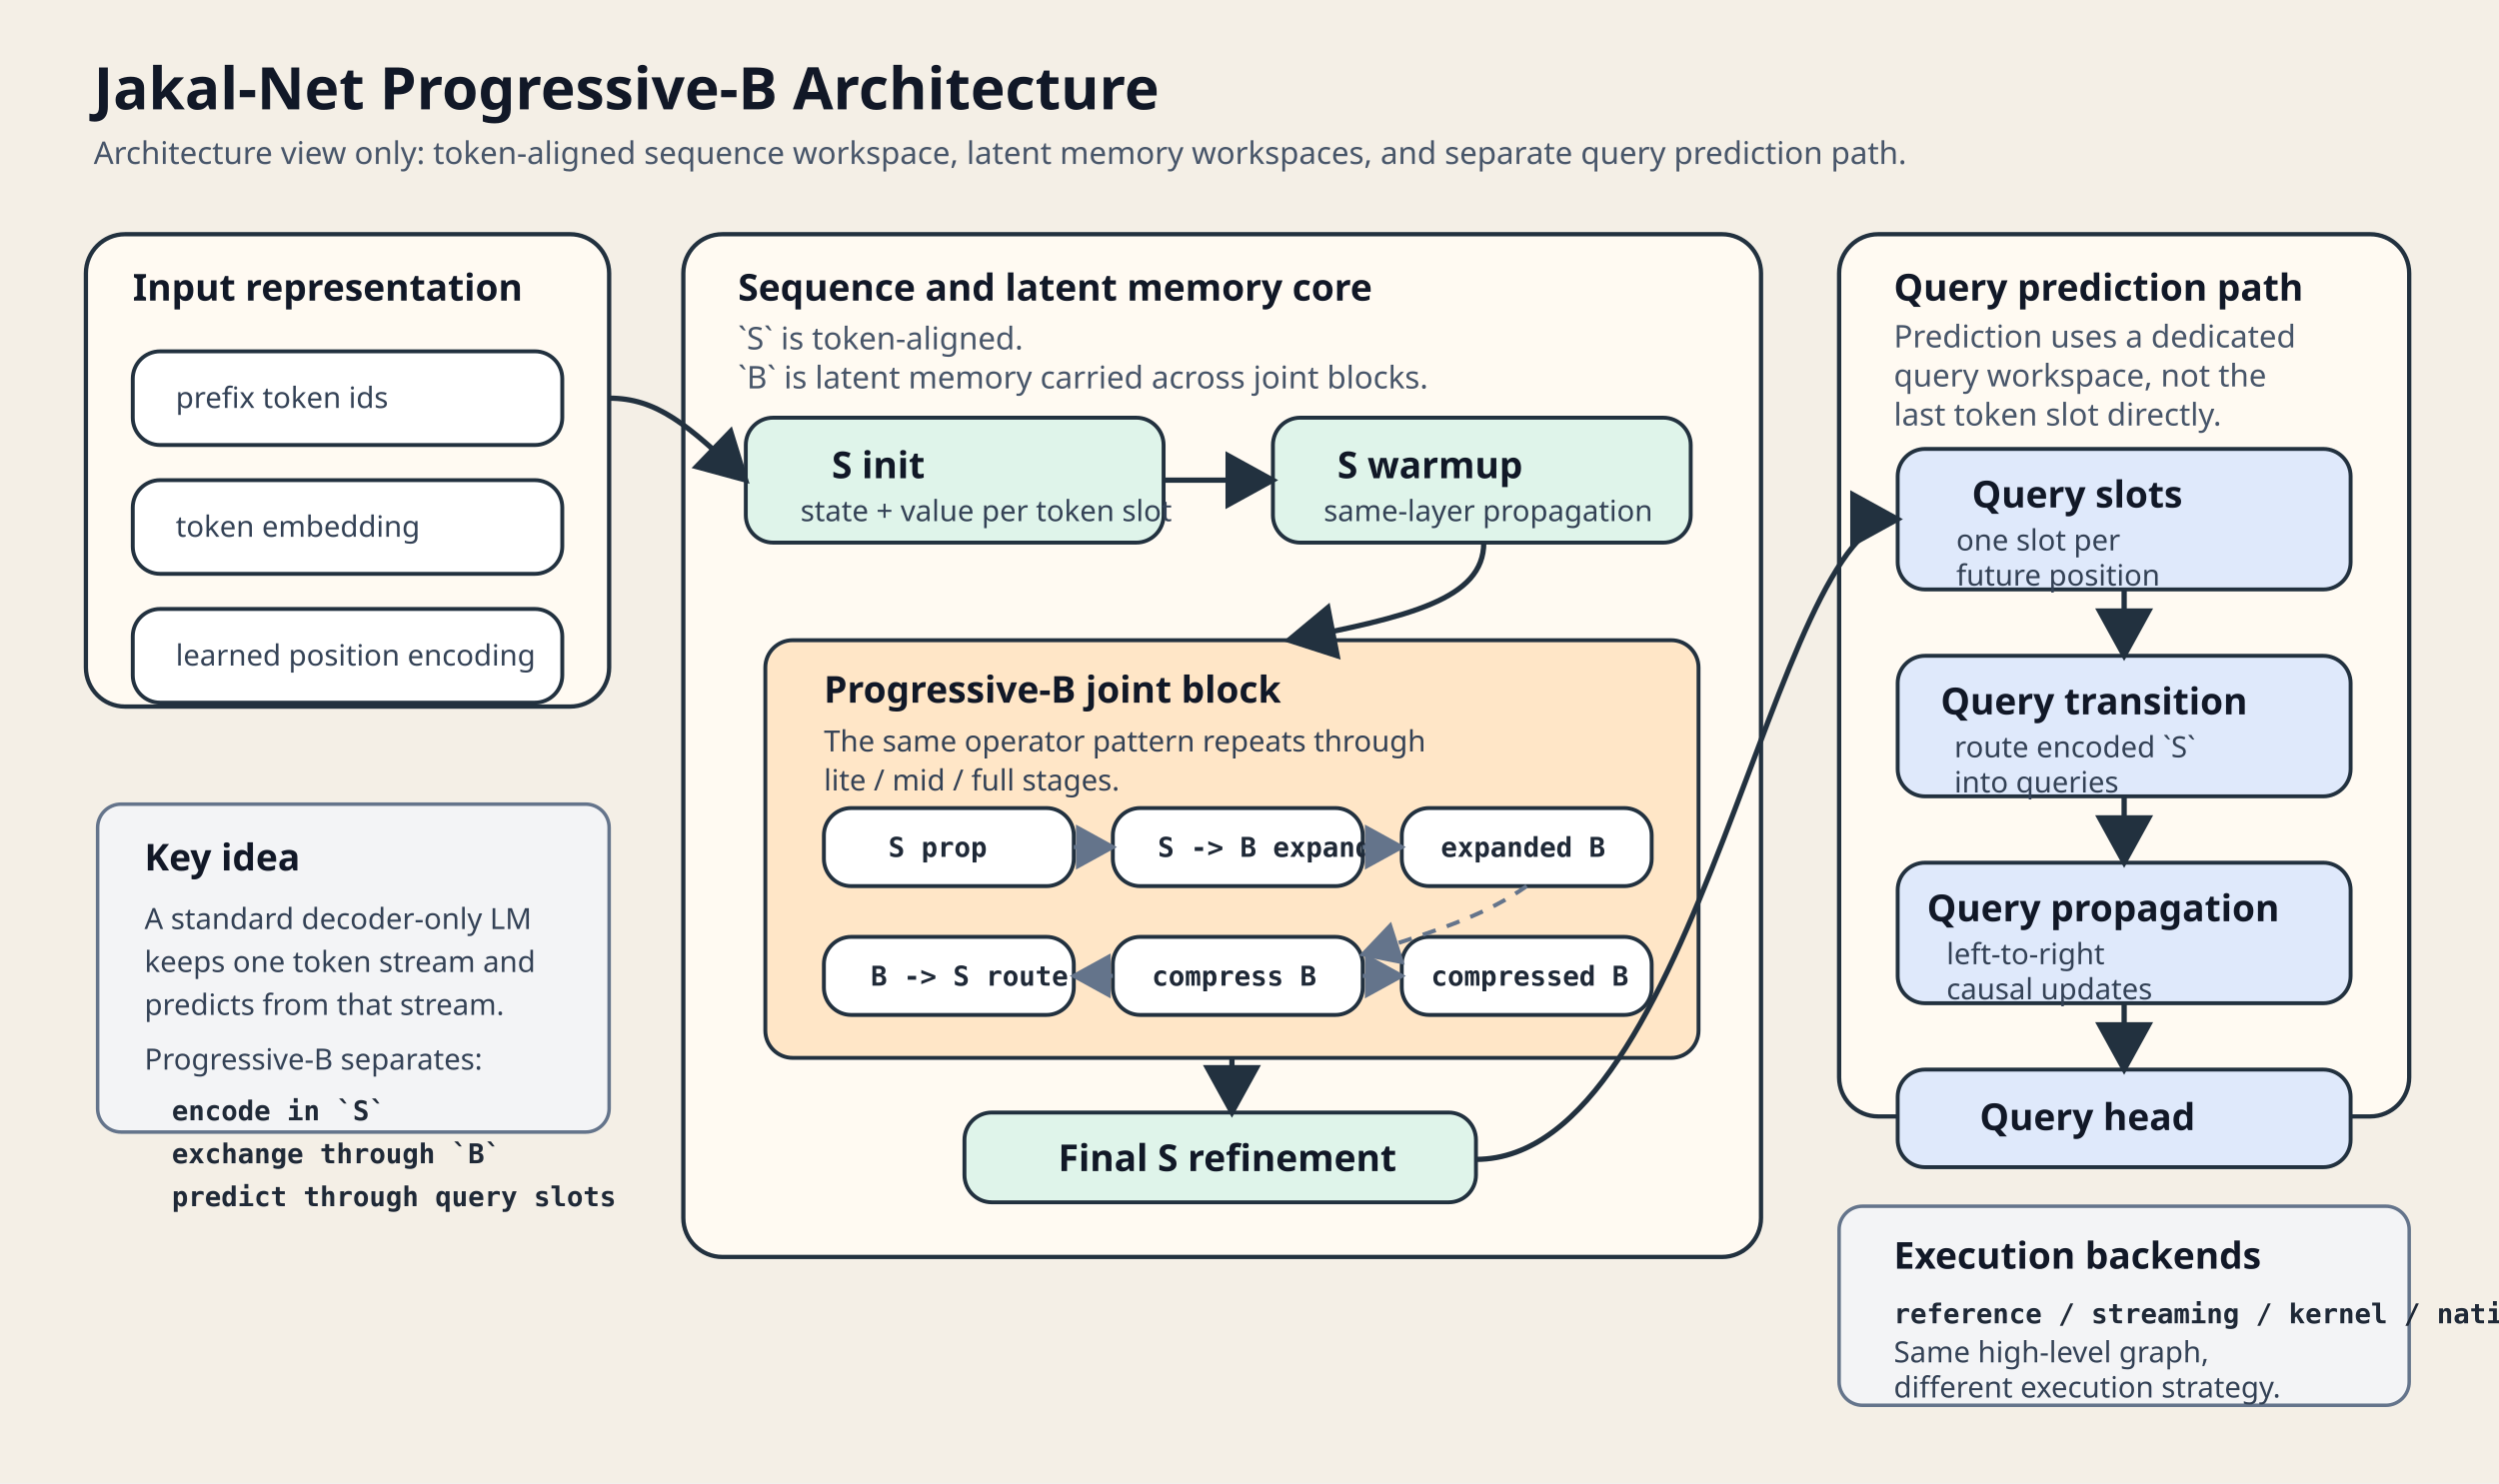
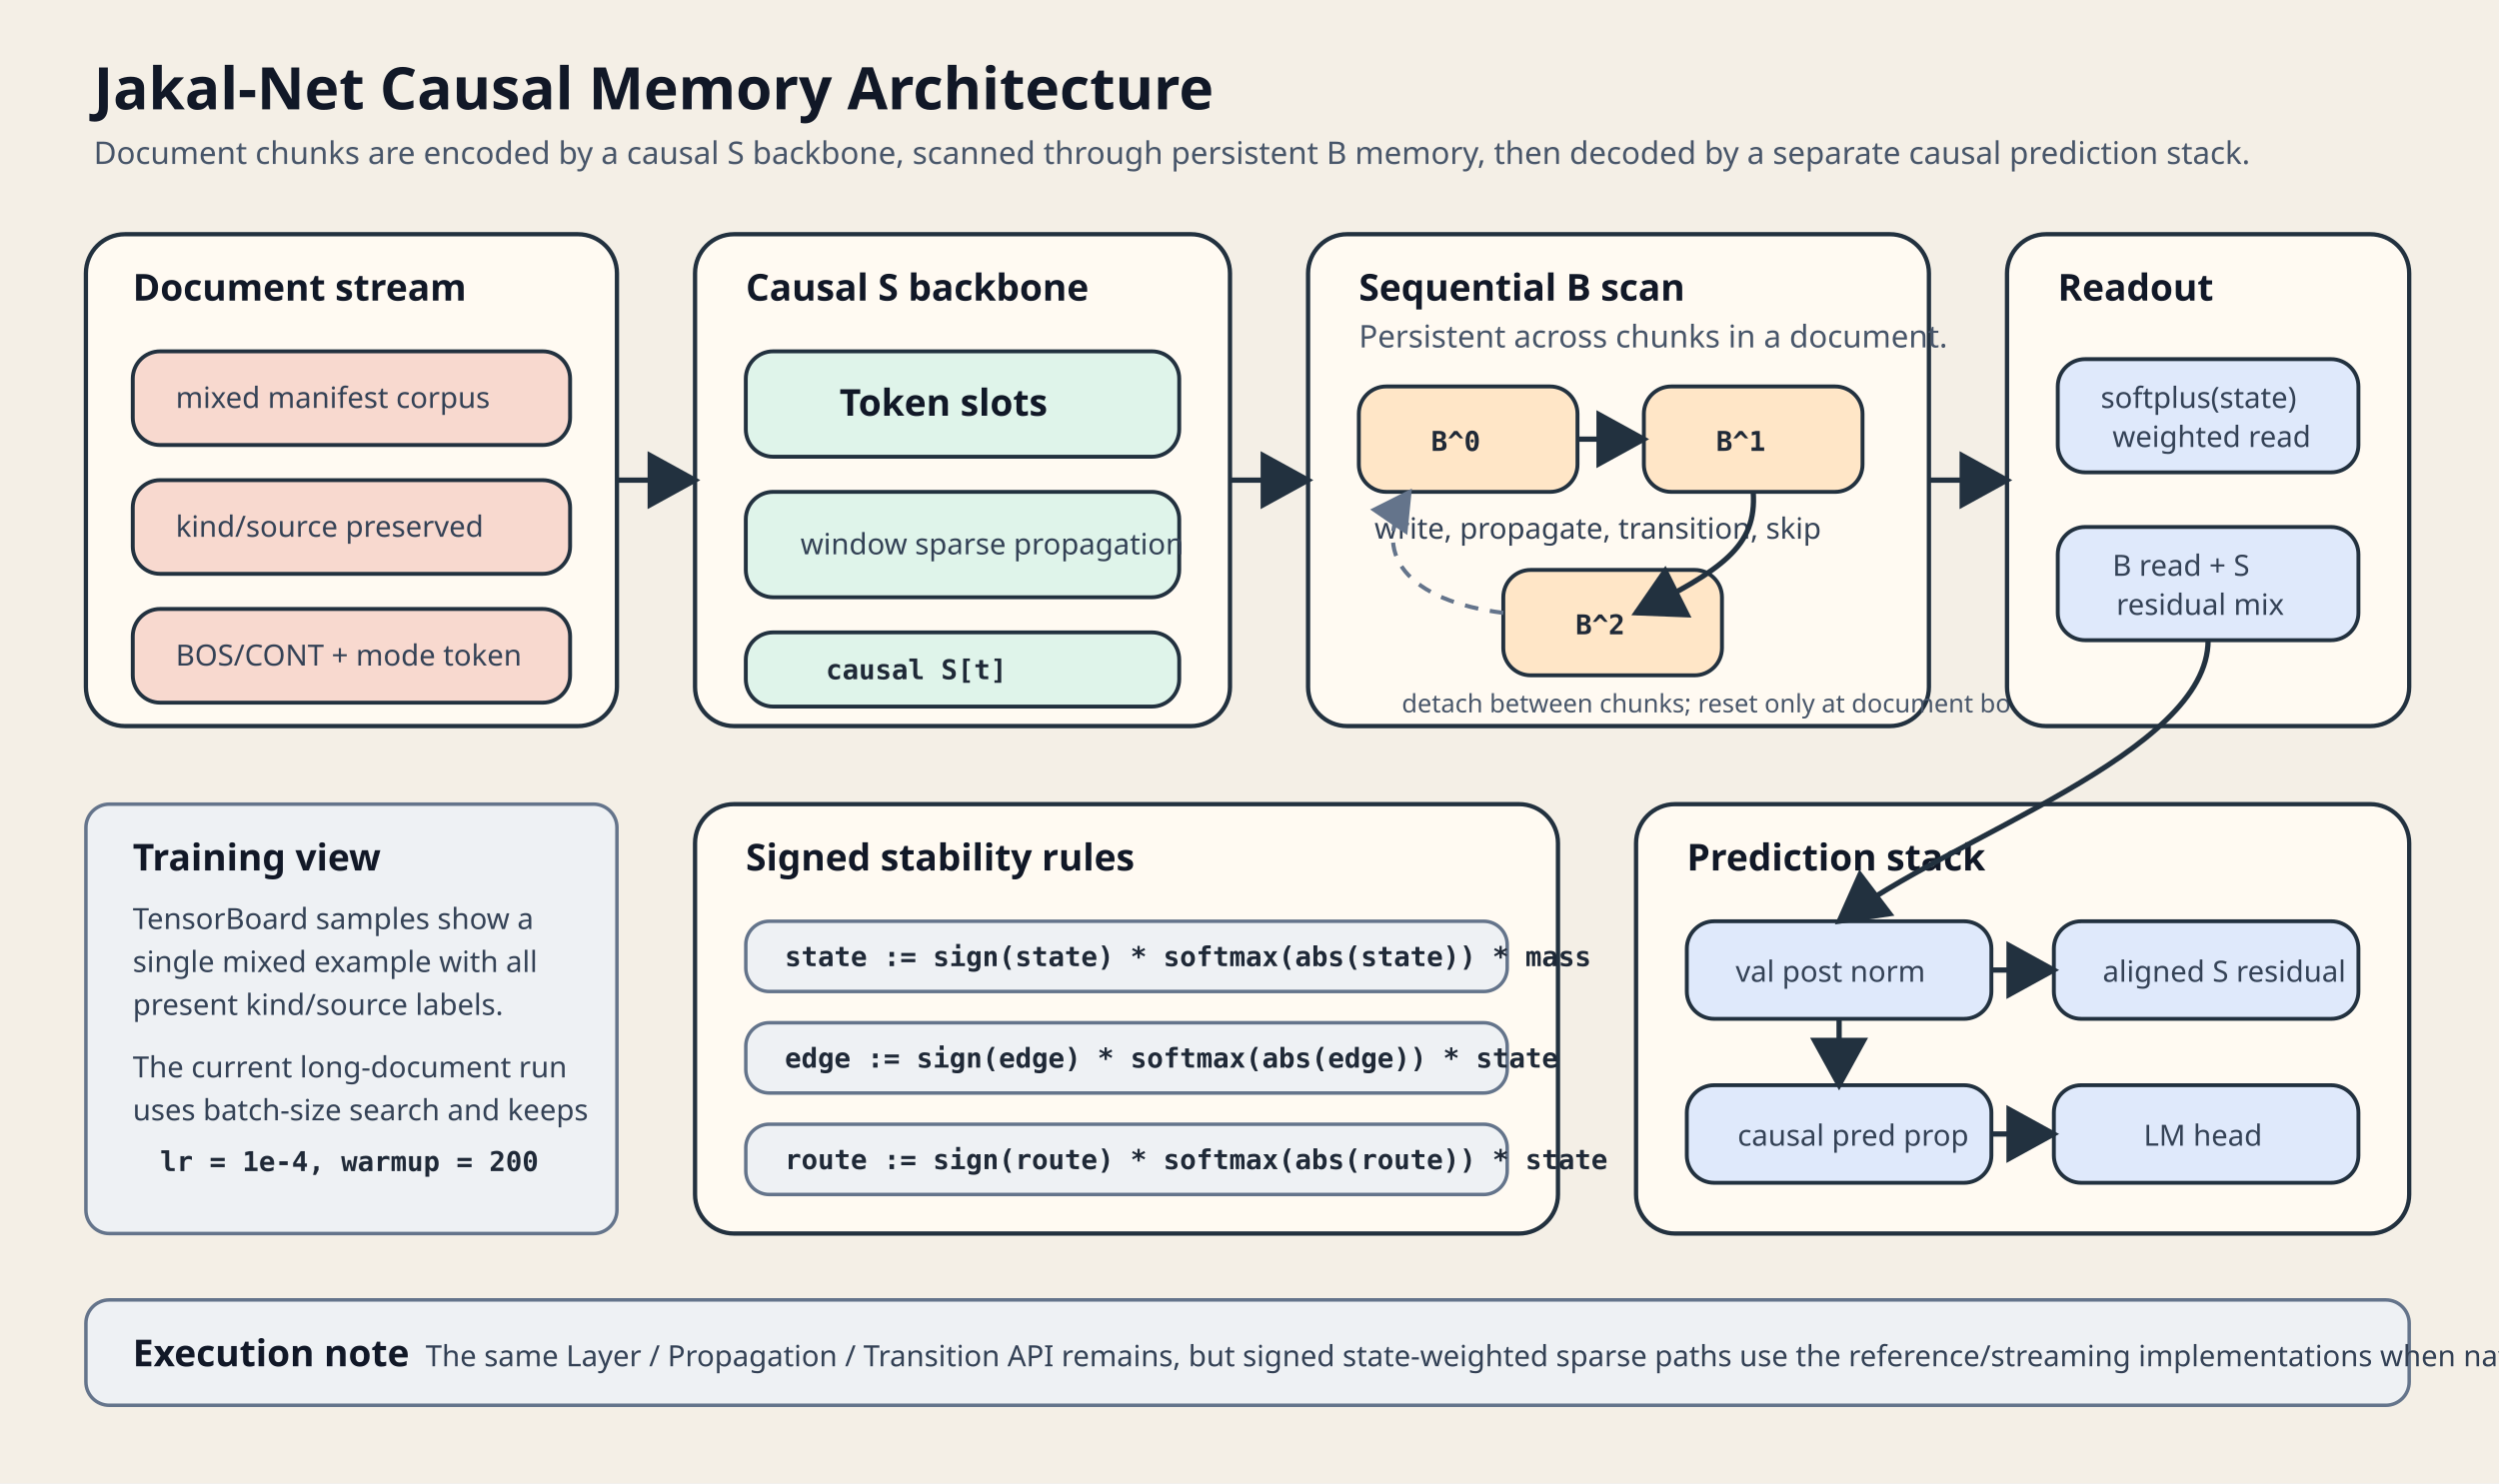
<svg xmlns="http://www.w3.org/2000/svg" width="1280" height="760" viewBox="0 0 1280 760" role="img" aria-labelledby="title desc">
  <defs>
    <style>
      .bg { fill: #f4efe6; }
      .panel { fill: #fffaf2; stroke: #22313f; stroke-width: 2.2; rx: 20; }
      .box { fill: #ffffff; stroke: #22313f; stroke-width: 2; rx: 14; }
+       .data { fill: #f8d9cf; stroke: #22313f; stroke-width: 2; rx: 14; }
      .sbox { fill: #dff4ea; stroke: #22313f; stroke-width: 2; rx: 14; }
      .bbox { fill: #ffe6c7; stroke: #22313f; stroke-width: 2; rx: 14; }
-       .qbox { fill: #dfe9fb; stroke: #22313f; stroke-width: 2; rx: 14; }
-       .note { fill: #f3f4f6; stroke: #64748b; stroke-width: 1.8; rx: 12; }
+       .pbox { fill: #dfe9fb; stroke: #22313f; stroke-width: 2; rx: 14; }
+       .rule { fill: #eef1f4; stroke: #64748b; stroke-width: 1.8; rx: 12; }
      .title { font: 800 30px Verdana, sans-serif; fill: #111827; }
      .subtitle { font: 500 16px Verdana, sans-serif; fill: #475569; }
      .label { font: 700 19px Verdana, sans-serif; fill: #111827; }
      .small { font: 500 15px Verdana, sans-serif; fill: #334155; }
+       .tiny { font: 500 13px Verdana, sans-serif; fill: #475569; }
      .mono { font: 600 14px Consolas, monospace; fill: #1f2937; }
      .arrow { stroke: #22313f; stroke-width: 2.7; fill: none; marker-end: url(#arrow); }
      .soft { stroke: #64748b; stroke-width: 2.1; fill: none; stroke-dasharray: 7 6; marker-end: url(#arrowSoft); }
    </style>
    <marker id="arrow" markerWidth="11" markerHeight="11" refX="9" refY="5.5" orient="auto">
      <path d="M0,0 L10,5.5 L0,11 Z" fill="#22313f" />
    </marker>
    <marker id="arrowSoft" markerWidth="11" markerHeight="11" refX="9" refY="5.5" orient="auto">
      <path d="M0,0 L10,5.5 L0,11 Z" fill="#64748b" />
    </marker>
  </defs>
  <rect class="bg" x="0" y="0" width="1280" height="760" />
-   <text class="title" x="48" y="56">Jakal-Net Progressive-B Architecture</text>
-   <text class="subtitle" x="48" y="84">Architecture view only: token-aligned sequence workspace, latent memory workspaces, and separate query prediction path.</text>
-   <rect class="panel" x="44" y="120" width="268" height="242" />
-   <text class="label" x="68" y="154">Input representation</text>
-   <rect class="box" x="68" y="180" width="220" height="48" />
-   <text class="small" x="90" y="209">prefix token ids</text>
-   <rect class="box" x="68" y="246" width="220" height="48" />
-   <text class="small" x="90" y="275">token embedding</text>
-   <rect class="box" x="68" y="312" width="220" height="48" />
-   <text class="small" x="90" y="341">learned position encoding</text>
-   <rect class="panel" x="350" y="120" width="552" height="524" />
-   <text class="label" x="378" y="154">Sequence and latent memory core</text>
-   <text class="subtitle" x="378" y="179">`S` is token-aligned.</text>
-   <text class="subtitle" x="378" y="199">`B` is latent memory carried across joint blocks.</text>
-   <rect class="sbox" x="382" y="214" width="214" height="64" />
-   <text class="label" x="426" y="245">S init</text>
-   <text class="small" x="410" y="267">state + value per token slot</text>
-   <rect class="sbox" x="652" y="214" width="214" height="64" />
-   <text class="label" x="685" y="245">S warmup</text>
-   <text class="small" x="678" y="267">same-layer propagation</text>
-   <rect class="bbox" x="392" y="328" width="478" height="214" />
-   <text class="label" x="422" y="360">Progressive-B joint block</text>
-   <text class="small" x="422" y="385">The same operator pattern repeats through</text>
-   <text class="small" x="422" y="405">lite / mid / full stages.</text>
-   <rect class="box" x="422" y="414" width="128" height="40" />
-   <text class="mono" x="455" y="439">S prop</text>
-   <rect class="box" x="570" y="414" width="128" height="40" />
-   <text class="mono" x="593" y="439">S -&gt; B expand</text>
-   <rect class="box" x="718" y="414" width="128" height="40" />
-   <text class="mono" x="738" y="439">expanded B</text>
-   <rect class="box" x="422" y="480" width="128" height="40" />
-   <text class="mono" x="446" y="505">B -&gt; S route</text>
-   <rect class="box" x="570" y="480" width="128" height="40" />
-   <text class="mono" x="590" y="505">compress B</text>
-   <rect class="box" x="718" y="480" width="128" height="40" />
-   <text class="mono" x="733" y="505">compressed B</text>
-   <rect class="sbox" x="494" y="570" width="262" height="46" />
-   <text class="label" x="542" y="600">Final S refinement</text>
-   <path class="arrow" d="M312 204 C336 204 352 217 382 246" />
-   <path class="arrow" d="M596 246 L652 246" />
-   <path class="arrow" d="M760 278 C760 307 722 316 660 328" />
-   <path class="soft" d="M550 434 C560 434 562 434 570 434" />
-   <path class="soft" d="M698 434 C708 434 710 434 718 434" />
-   <path class="soft" d="M782 454 C762 468 742 475 698 489" />
-   <path class="soft" d="M570 500 C560 500 558 500 550 500" />
-   <path class="soft" d="M698 500 C708 500 710 500 718 500" />
-   <path class="arrow" d="M631 542 L631 570" />
-   <rect class="panel" x="942" y="120" width="292" height="452" />
-   <text class="label" x="970" y="154">Query prediction path</text>
-   <text class="subtitle" x="970" y="178">Prediction uses a dedicated</text>
-   <text class="subtitle" x="970" y="198">query workspace, not the</text>
-   <text class="subtitle" x="970" y="218">last token slot directly.</text>
-   <rect class="qbox" x="972" y="230" width="232" height="72" />
-   <text class="label" x="1010" y="260">Query slots</text>
-   <text class="small" x="1002" y="282">one slot per</text>
-   <text class="small" x="1002" y="300">future position</text>
-   <rect class="qbox" x="972" y="336" width="232" height="72" />
-   <text class="label" x="994" y="366">Query transition</text>
-   <text class="small" x="1001" y="388">route encoded `S`</text>
-   <text class="small" x="1001" y="406">into queries</text>
-   <rect class="qbox" x="972" y="442" width="232" height="72" />
-   <text class="label" x="987" y="472">Query propagation</text>
-   <text class="small" x="997" y="494">left-to-right</text>
-   <text class="small" x="997" y="512">causal updates</text>
-   <rect class="qbox" x="972" y="548" width="232" height="50" />
-   <text class="label" x="1014" y="579">Query head</text>
-   <path class="arrow" d="M756 594 C870 594 908 266 972 266" />
-   <path class="arrow" d="M1088 302 L1088 336" />
-   <path class="arrow" d="M1088 408 L1088 442" />
-   <path class="arrow" d="M1088 514 L1088 548" />
-   <rect class="note" x="50" y="412" width="262" height="168" />
-   <text class="label" x="74" y="446">Key idea</text>
-   <text class="small" x="74" y="476">A standard decoder-only LM</text>
-   <text class="small" x="74" y="498">keeps one token stream and</text>
-   <text class="small" x="74" y="520">predicts from that stream.</text>
-   <text class="small" x="74" y="548">Progressive-B separates:</text>
-   <text class="mono" x="88" y="574">encode in `S`</text>
-   <text class="mono" x="88" y="596">exchange through `B`</text>
-   <text class="mono" x="88" y="618">predict through query slots</text>
-   <rect class="note" x="942" y="618" width="292" height="102" />
-   <text class="label" x="970" y="650">Execution backends</text>
-   <text class="mono" x="970" y="678">reference / streaming / kernel / native</text>
-   <text class="small" x="970" y="698">Same high-level graph,</text>
-   <text class="small" x="970" y="716">different execution strategy.</text>
+   <text class="title" x="48" y="56">Jakal-Net Causal Memory Architecture</text>
+   <text class="subtitle" x="48" y="84">Document chunks are encoded by a causal S backbone, scanned through persistent B memory, then decoded by a separate causal prediction stack.</text>
+   <rect class="panel" x="44" y="120" width="272" height="252" />
+   <text class="label" x="68" y="154">Document stream</text>
+   <rect class="data" x="68" y="180" width="224" height="48" />
+   <text class="small" x="90" y="209">mixed manifest corpus</text>
+   <rect class="data" x="68" y="246" width="224" height="48" />
+   <text class="small" x="90" y="275">kind/source preserved</text>
+   <rect class="data" x="68" y="312" width="224" height="48" />
+   <text class="small" x="90" y="341">BOS/CONT + mode token</text>
+   <rect class="panel" x="356" y="120" width="274" height="252" />
+   <text class="label" x="382" y="154">Causal S backbone</text>
+   <rect class="sbox" x="382" y="180" width="222" height="54" />
+   <text class="label" x="430" y="213">Token slots</text>
+   <rect class="sbox" x="382" y="252" width="222" height="54" />
+   <text class="small" x="410" y="284">window sparse propagation</text>
+   <rect class="sbox" x="382" y="324" width="222" height="38" />
+   <text class="mono" x="423" y="348">causal S[t]</text>
+   <rect class="panel" x="670" y="120" width="318" height="252" />
+   <text class="label" x="696" y="154">Sequential B scan</text>
+   <text class="subtitle" x="696" y="178">Persistent across chunks in a document.</text>
+   <rect class="bbox" x="696" y="198" width="112" height="54" />
+   <text class="mono" x="733" y="231">B^0</text>
+   <rect class="bbox" x="842" y="198" width="112" height="54" />
+   <text class="mono" x="879" y="231">B^1</text>
+   <rect class="bbox" x="770" y="292" width="112" height="54" />
+   <text class="mono" x="807" y="325">B^2</text>
+   <text class="small" x="704" y="276">write, propagate, transition, skip</text>
+   <text class="tiny" x="718" y="365">detach between chunks; reset only at document boundary</text>
+   <rect class="panel" x="1028" y="120" width="206" height="252" />
+   <text class="label" x="1054" y="154">Readout</text>
+   <rect class="pbox" x="1054" y="184" width="154" height="58" />
+   <text class="small" x="1076" y="209">softplus(state)</text>
+   <text class="small" x="1082" y="229">weighted read</text>
+   <rect class="pbox" x="1054" y="270" width="154" height="58" />
+   <text class="small" x="1082" y="295">B read + S</text>
+   <text class="small" x="1084" y="315">residual mix</text>
+   <path class="arrow" d="M316 246 L356 246" />
+   <path class="arrow" d="M630 246 L670 246" />
+   <path class="arrow" d="M808 225 L842 225" />
+   <path class="arrow" d="M898 252 C900 280 882 292 838 314" />
+   <path class="soft" d="M770 314 C722 308 700 284 722 252" />
+   <path class="arrow" d="M988 246 L1028 246" />
+   <rect class="panel" x="356" y="412" width="442" height="220" />
+   <text class="label" x="382" y="446">Signed stability rules</text>
+   <rect class="rule" x="382" y="472" width="390" height="36" />
+   <text class="mono" x="402" y="495">state := sign(state) * softmax(abs(state)) * mass</text>
+   <rect class="rule" x="382" y="524" width="390" height="36" />
+   <text class="mono" x="402" y="547">edge := sign(edge) * softmax(abs(edge)) * state</text>
+   <rect class="rule" x="382" y="576" width="390" height="36" />
+   <text class="mono" x="402" y="599">route := sign(route) * softmax(abs(route)) * state</text>
+   <rect class="panel" x="838" y="412" width="396" height="220" />
+   <text class="label" x="864" y="446">Prediction stack</text>
+   <rect class="pbox" x="864" y="472" width="156" height="50" />
+   <text class="small" x="889" y="503">val post norm</text>
+   <rect class="pbox" x="1052" y="472" width="156" height="50" />
+   <text class="small" x="1077" y="503">aligned S residual</text>
+   <rect class="pbox" x="864" y="556" width="156" height="50" />
+   <text class="small" x="890" y="587">causal pred prop</text>
+   <rect class="pbox" x="1052" y="556" width="156" height="50" />
+   <text class="small" x="1098" y="587">LM head</text>
+   <path class="arrow" d="M1131 328 C1131 386 1000 428 942 472" />
+   <path class="arrow" d="M1020 497 L1052 497" />
+   <path class="arrow" d="M942 522 L942 556" />
+   <path class="arrow" d="M1020 581 L1052 581" />
+   <rect class="rule" x="44" y="412" width="272" height="220" />
+   <text class="label" x="68" y="446">Training view</text>
+   <text class="small" x="68" y="476">TensorBoard samples show a</text>
+   <text class="small" x="68" y="498">single mixed example with all</text>
+   <text class="small" x="68" y="520">present kind/source labels.</text>
+   <text class="small" x="68" y="552">The current long-document run</text>
+   <text class="small" x="68" y="574">uses batch-size search and keeps</text>
+   <text class="mono" x="82" y="600">lr = 1e-4, warmup = 200</text>
+   <rect class="rule" x="44" y="666" width="1190" height="54" />
+   <text class="label" x="68" y="700">Execution note</text>
+   <text class="small" x="218" y="700">The same Layer / Propagation / Transition API remains, but signed state-weighted sparse paths use the reference/streaming implementations when native kernels do not support the new rule.</text>
</svg>
